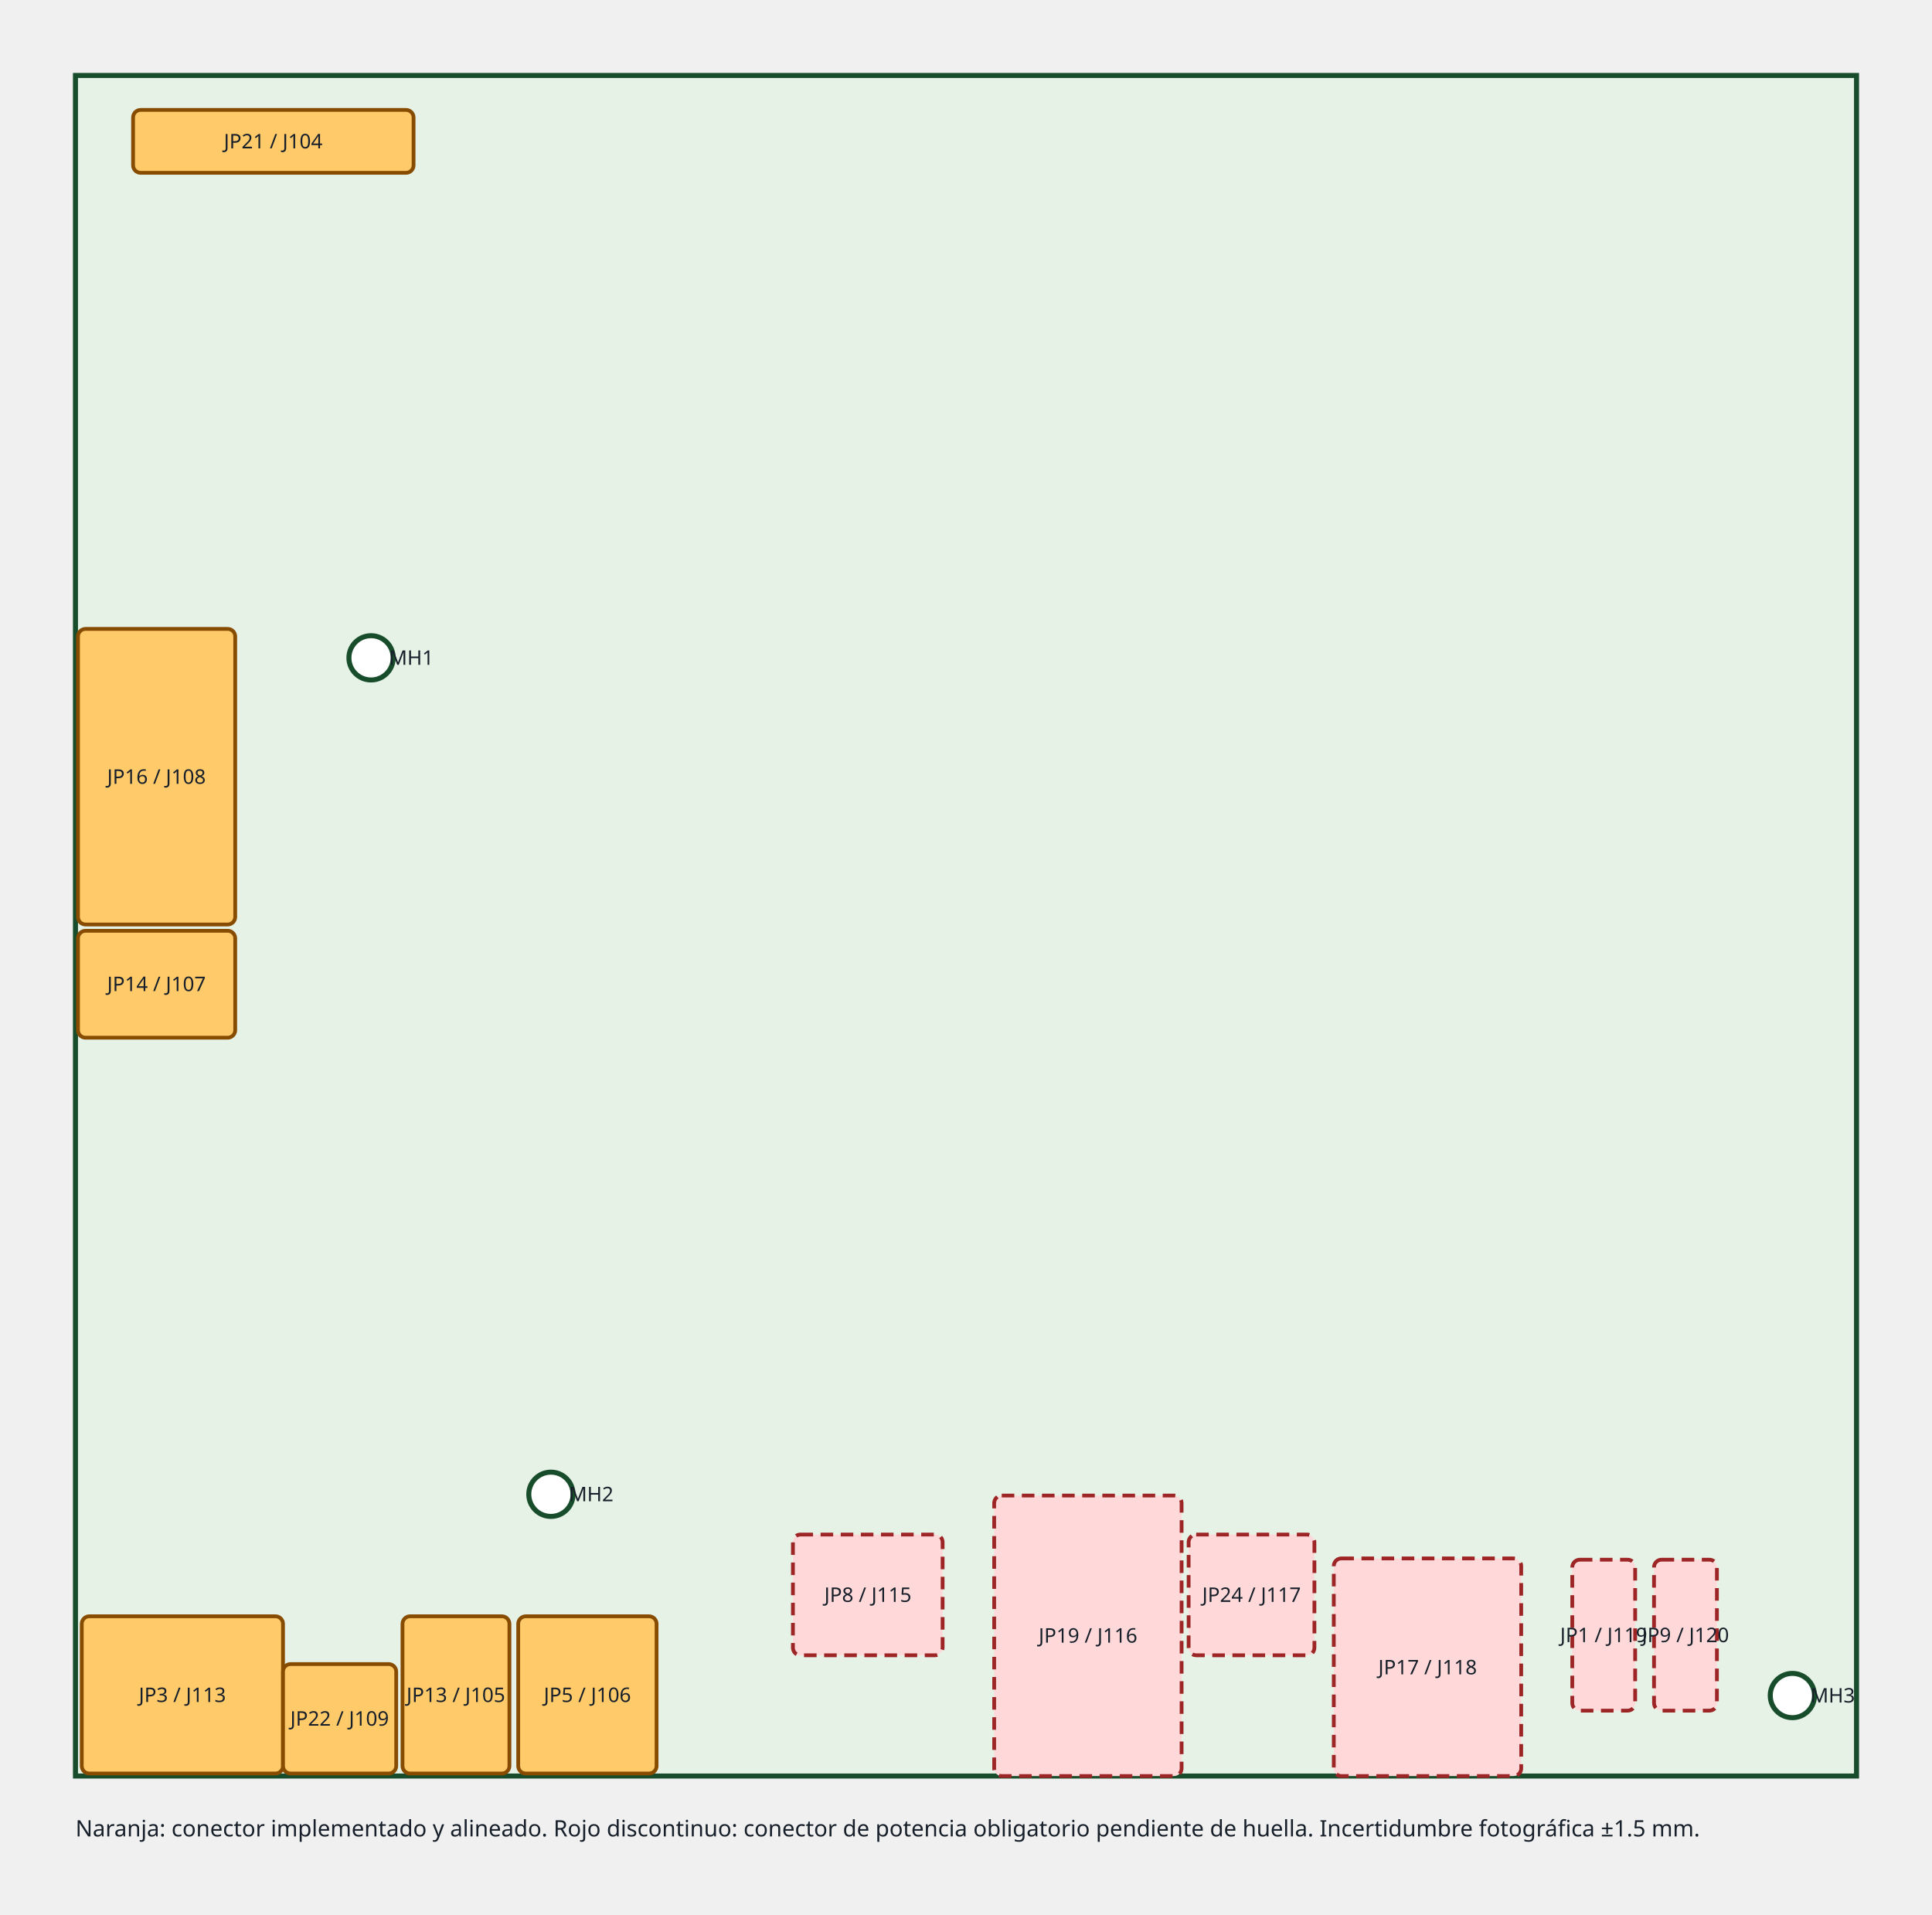
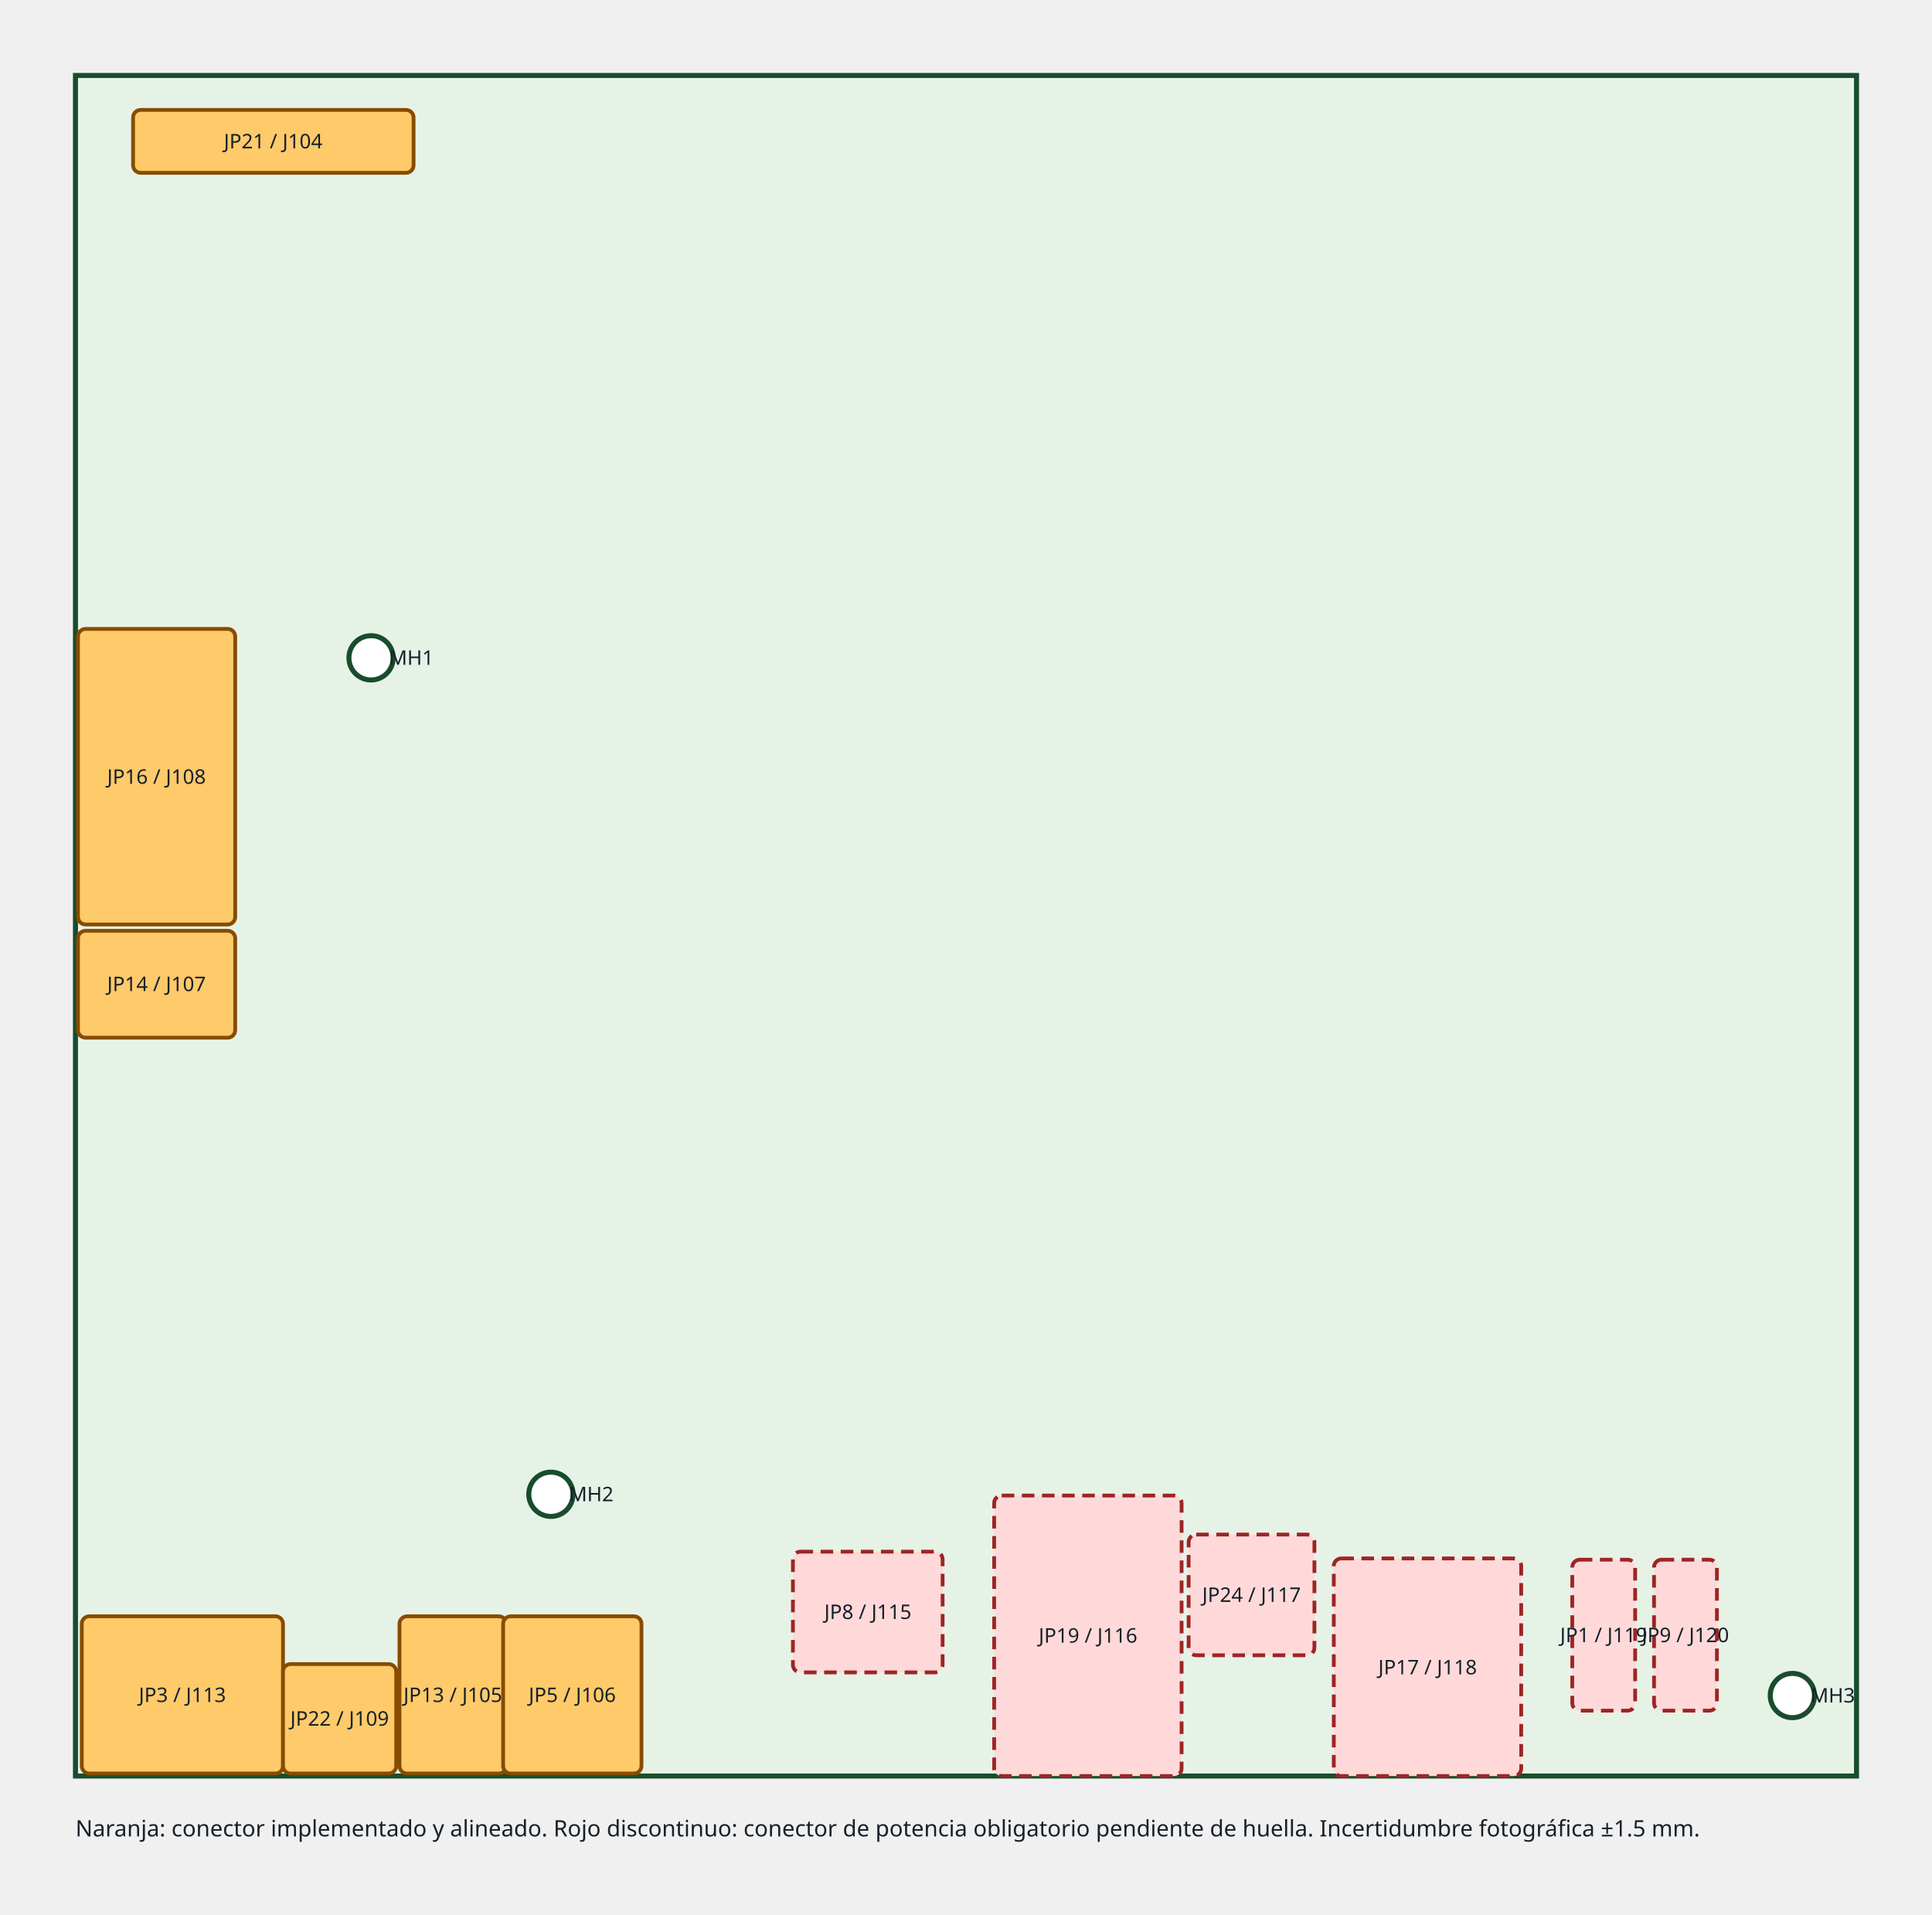
<svg xmlns="http://www.w3.org/2000/svg" viewBox="-30 -30 768.0 761.0">
  <style>
.board{fill:#e7f2e7;stroke:#184d2c;stroke-width:2} .hole{fill:white;stroke:#184d2c;stroke-width:2}
.active{fill:#ffca6a;stroke:#874c00;stroke-width:1.5} .required{fill:#ffd9d9;stroke:#9d2525;stroke-width:1.5;stroke-dasharray:5 3}
.label{font:8px sans-serif;text-anchor:middle;dominant-baseline:middle;fill:#17202a}
.note{font:9px sans-serif;fill:#17202a}
</style>
  <rect class="board" x="0" y="0" width="708.0" height="676.0" />
  <circle class="hole" cx="117.5" cy="231.5" r="8.8" />
  <text class="label" x="133.5" y="231.5">MH1</text>
  <circle class="hole" cx="189.0" cy="564.0" r="8.8" />
  <text class="label" x="205.0" y="564.0">MH2</text>
  <circle class="hole" cx="682.5" cy="644.0" r="8.8" />
  <text class="label" x="698.5" y="644.0">MH3</text>
  <rect class="active" x="22.9" y="13.7" width="111.5" height="25.0" rx="3" />
  <text x="78.6" y="26.2" class="label">JP21 / J104</text>
  <rect class="active" x="1.0" y="220.0" width="62.5" height="117.5" rx="3" />
  <text x="32.2" y="278.8" class="label">JP16 / J108</text>
  <rect class="active" x="1.0" y="340.0" width="62.5" height="42.5" rx="3" />
  <text x="32.2" y="361.2" class="label">JP14 / J107</text>
  <rect class="active" x="2.5" y="612.5" width="80.0" height="62.5" rx="3" />
  <text x="42.5" y="643.8" class="label">JP3 / J113</text>
  <rect class="active" x="82.5" y="631.5" width="45.0" height="43.5" rx="3" />
  <text x="105.0" y="653.2" class="label">JP22 / J109</text>
-   <rect class="active" x="130.0" y="612.5" width="42.5" height="62.5" rx="3" />
-   <text x="151.2" y="643.8" class="label">JP13 / J105</text>
-   <rect class="active" x="176.0" y="612.5" width="55.0" height="62.5" rx="3" />
-   <text x="203.5" y="643.8" class="label">JP5 / J106</text>
-   <rect class="required" x="285.2" y="580.0" width="59.5" height="48.0" rx="3" />
-   <text x="315.0" y="604.0" class="label">JP8 / J115</text>
+   <rect class="active" x="128.8" y="612.5" width="42.5" height="62.5" rx="3" />
+   <text x="150.0" y="643.8" class="label">JP13 / J105</text>
+   <rect class="active" x="170.0" y="612.5" width="55.0" height="62.5" rx="3" />
+   <text x="197.5" y="643.8" class="label">JP5 / J106</text>
+   <rect class="required" x="285.2" y="586.8" width="59.5" height="48.0" rx="3" />
+   <text x="315.0" y="610.8" class="label">JP8 / J115</text>
  <rect class="required" x="365.2" y="564.5" width="74.5" height="111.5" rx="3" />
  <text x="402.5" y="620.2" class="label">JP19 / J116</text>
  <rect class="required" x="442.5" y="580.0" width="50.0" height="48.0" rx="3" />
  <text x="467.5" y="604.0" class="label">JP24 / J117</text>
  <rect class="required" x="500.2" y="589.5" width="74.5" height="86.5" rx="3" />
  <text x="537.5" y="632.8" class="label">JP17 / J118</text>
  <rect class="required" x="595.0" y="590.0" width="25.0" height="60.0" rx="3" />
  <text x="607.5" y="620.0" class="label">JP1 / J119</text>
  <rect class="required" x="627.5" y="590.0" width="25.0" height="60.0" rx="3" />
  <text x="640.0" y="620.0" class="label">JP9 / J120</text>
  <text class="note" x="0" y="700.0">Naranja: conector implementado y alineado. Rojo discontinuo: conector de potencia obligatorio pendiente de huella. Incertidumbre fotográfica ±1.5 mm.</text>
</svg>
